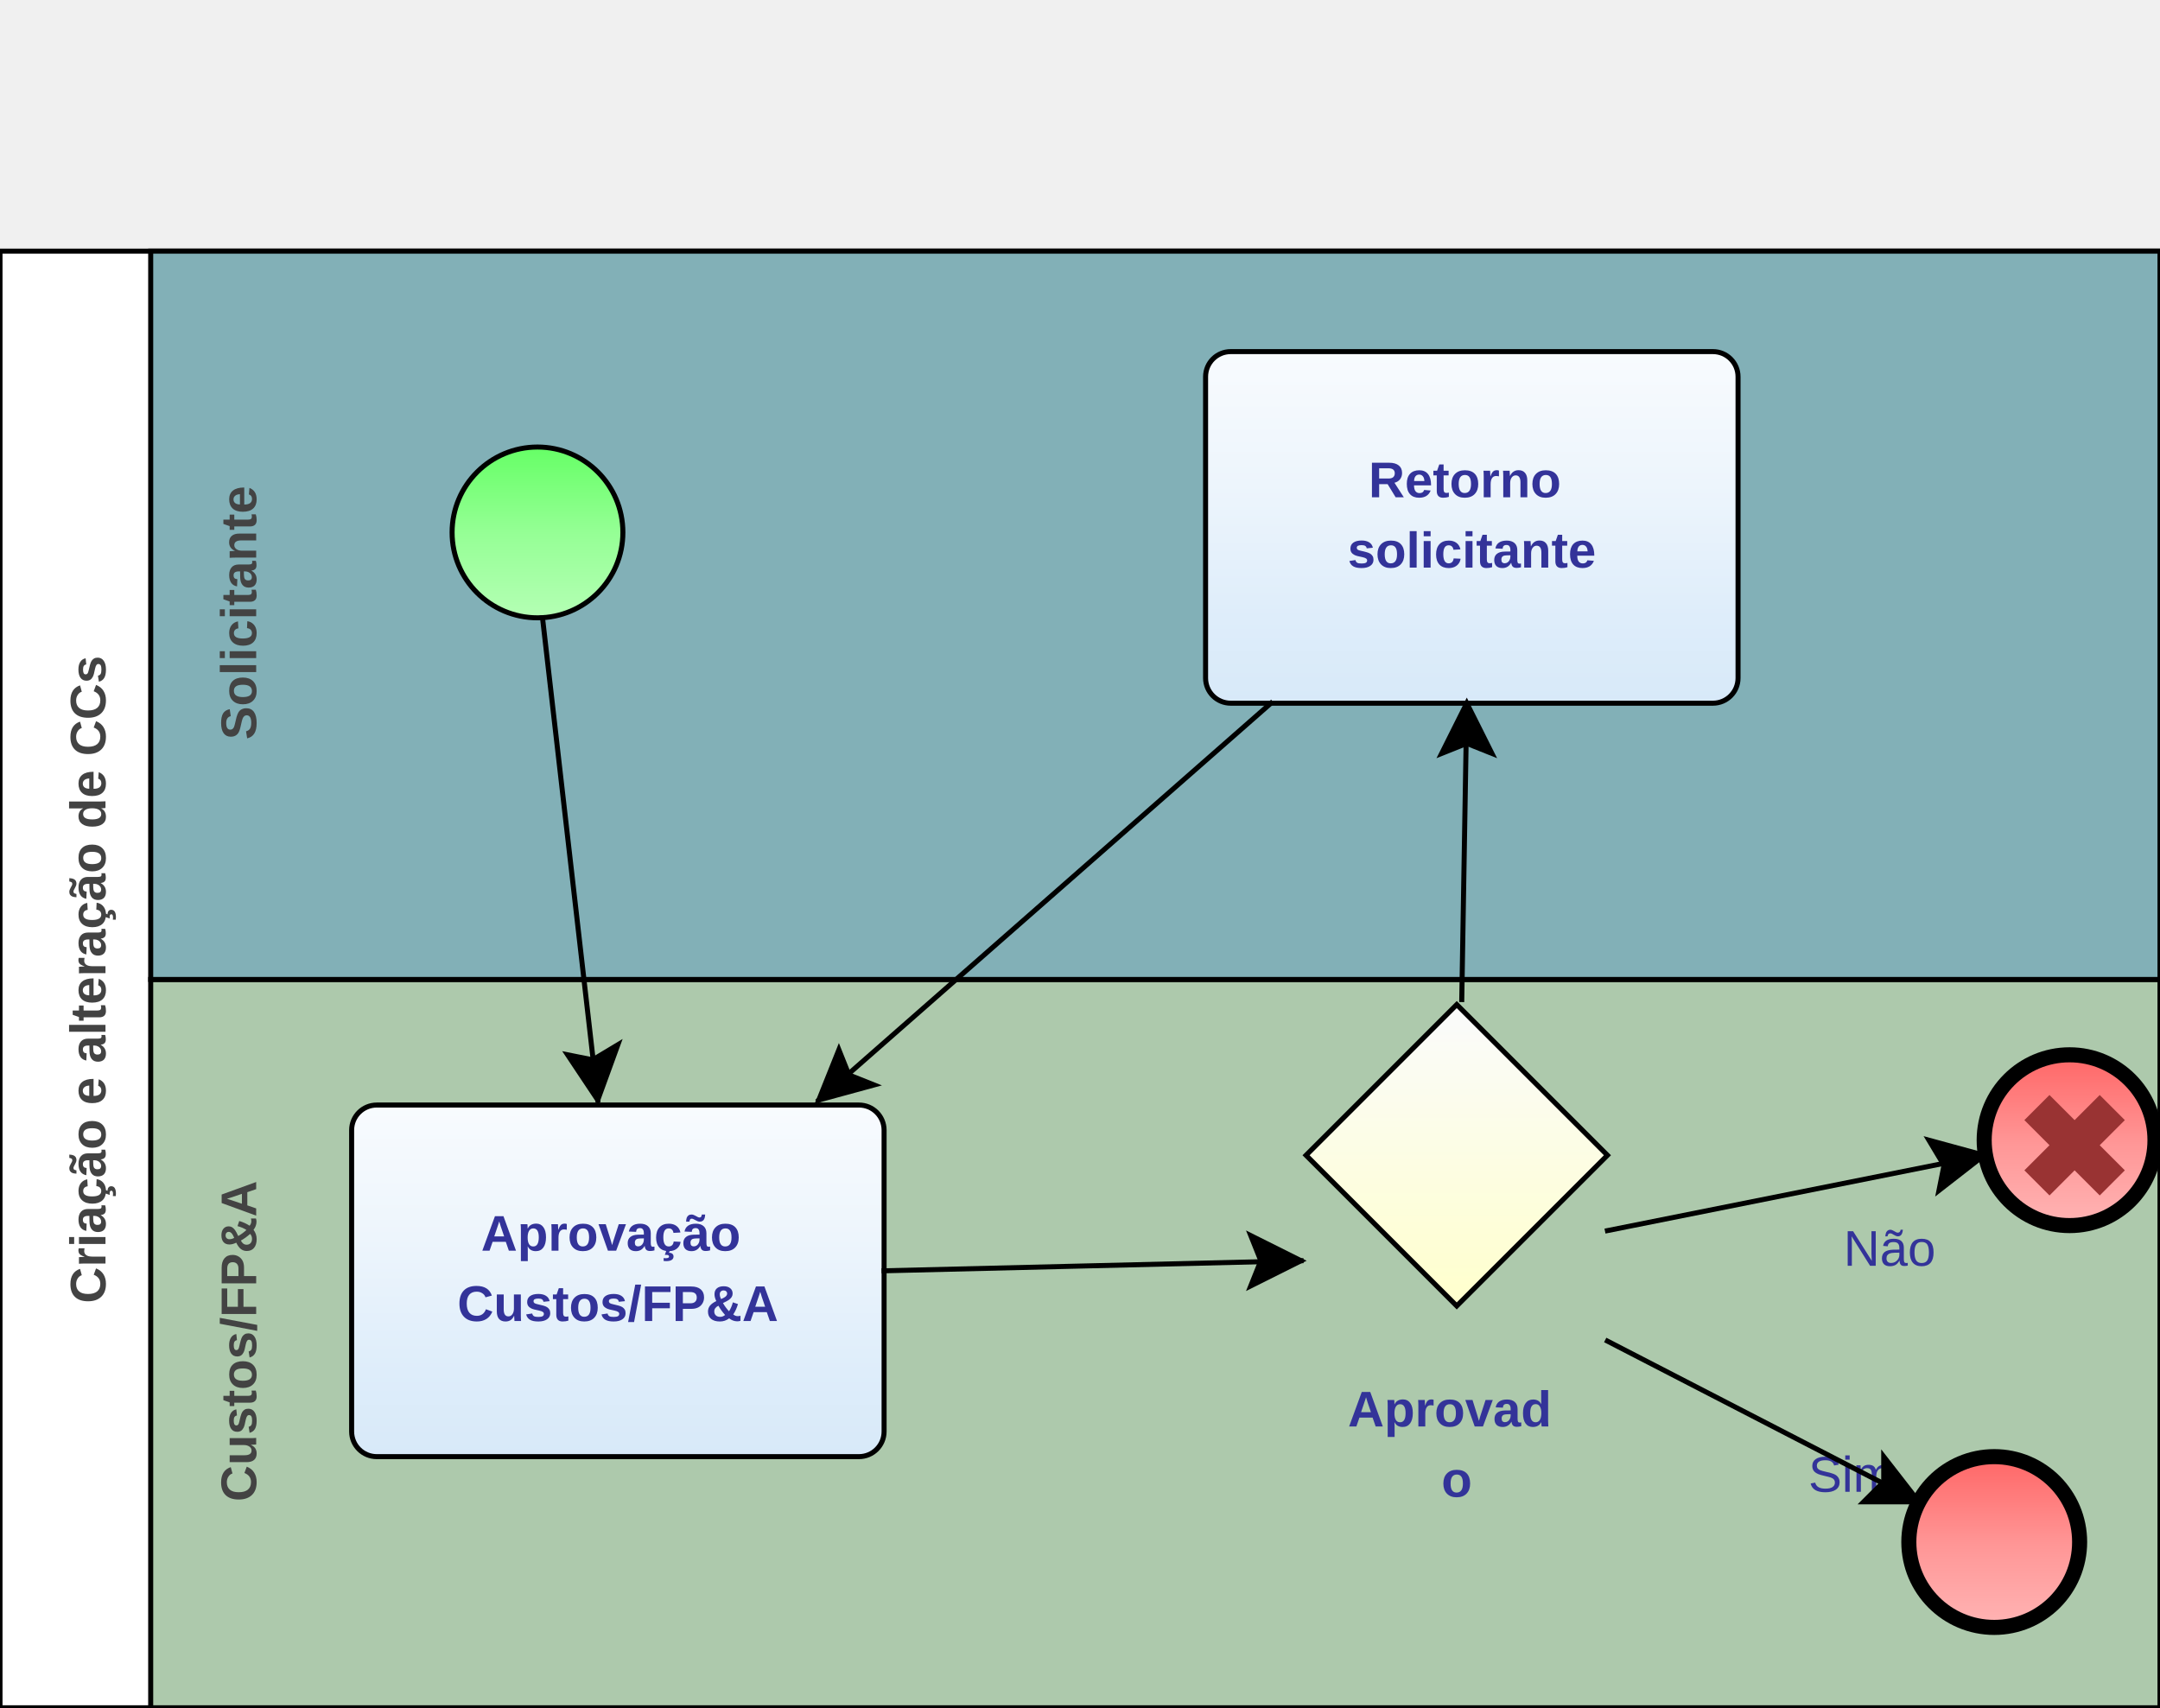
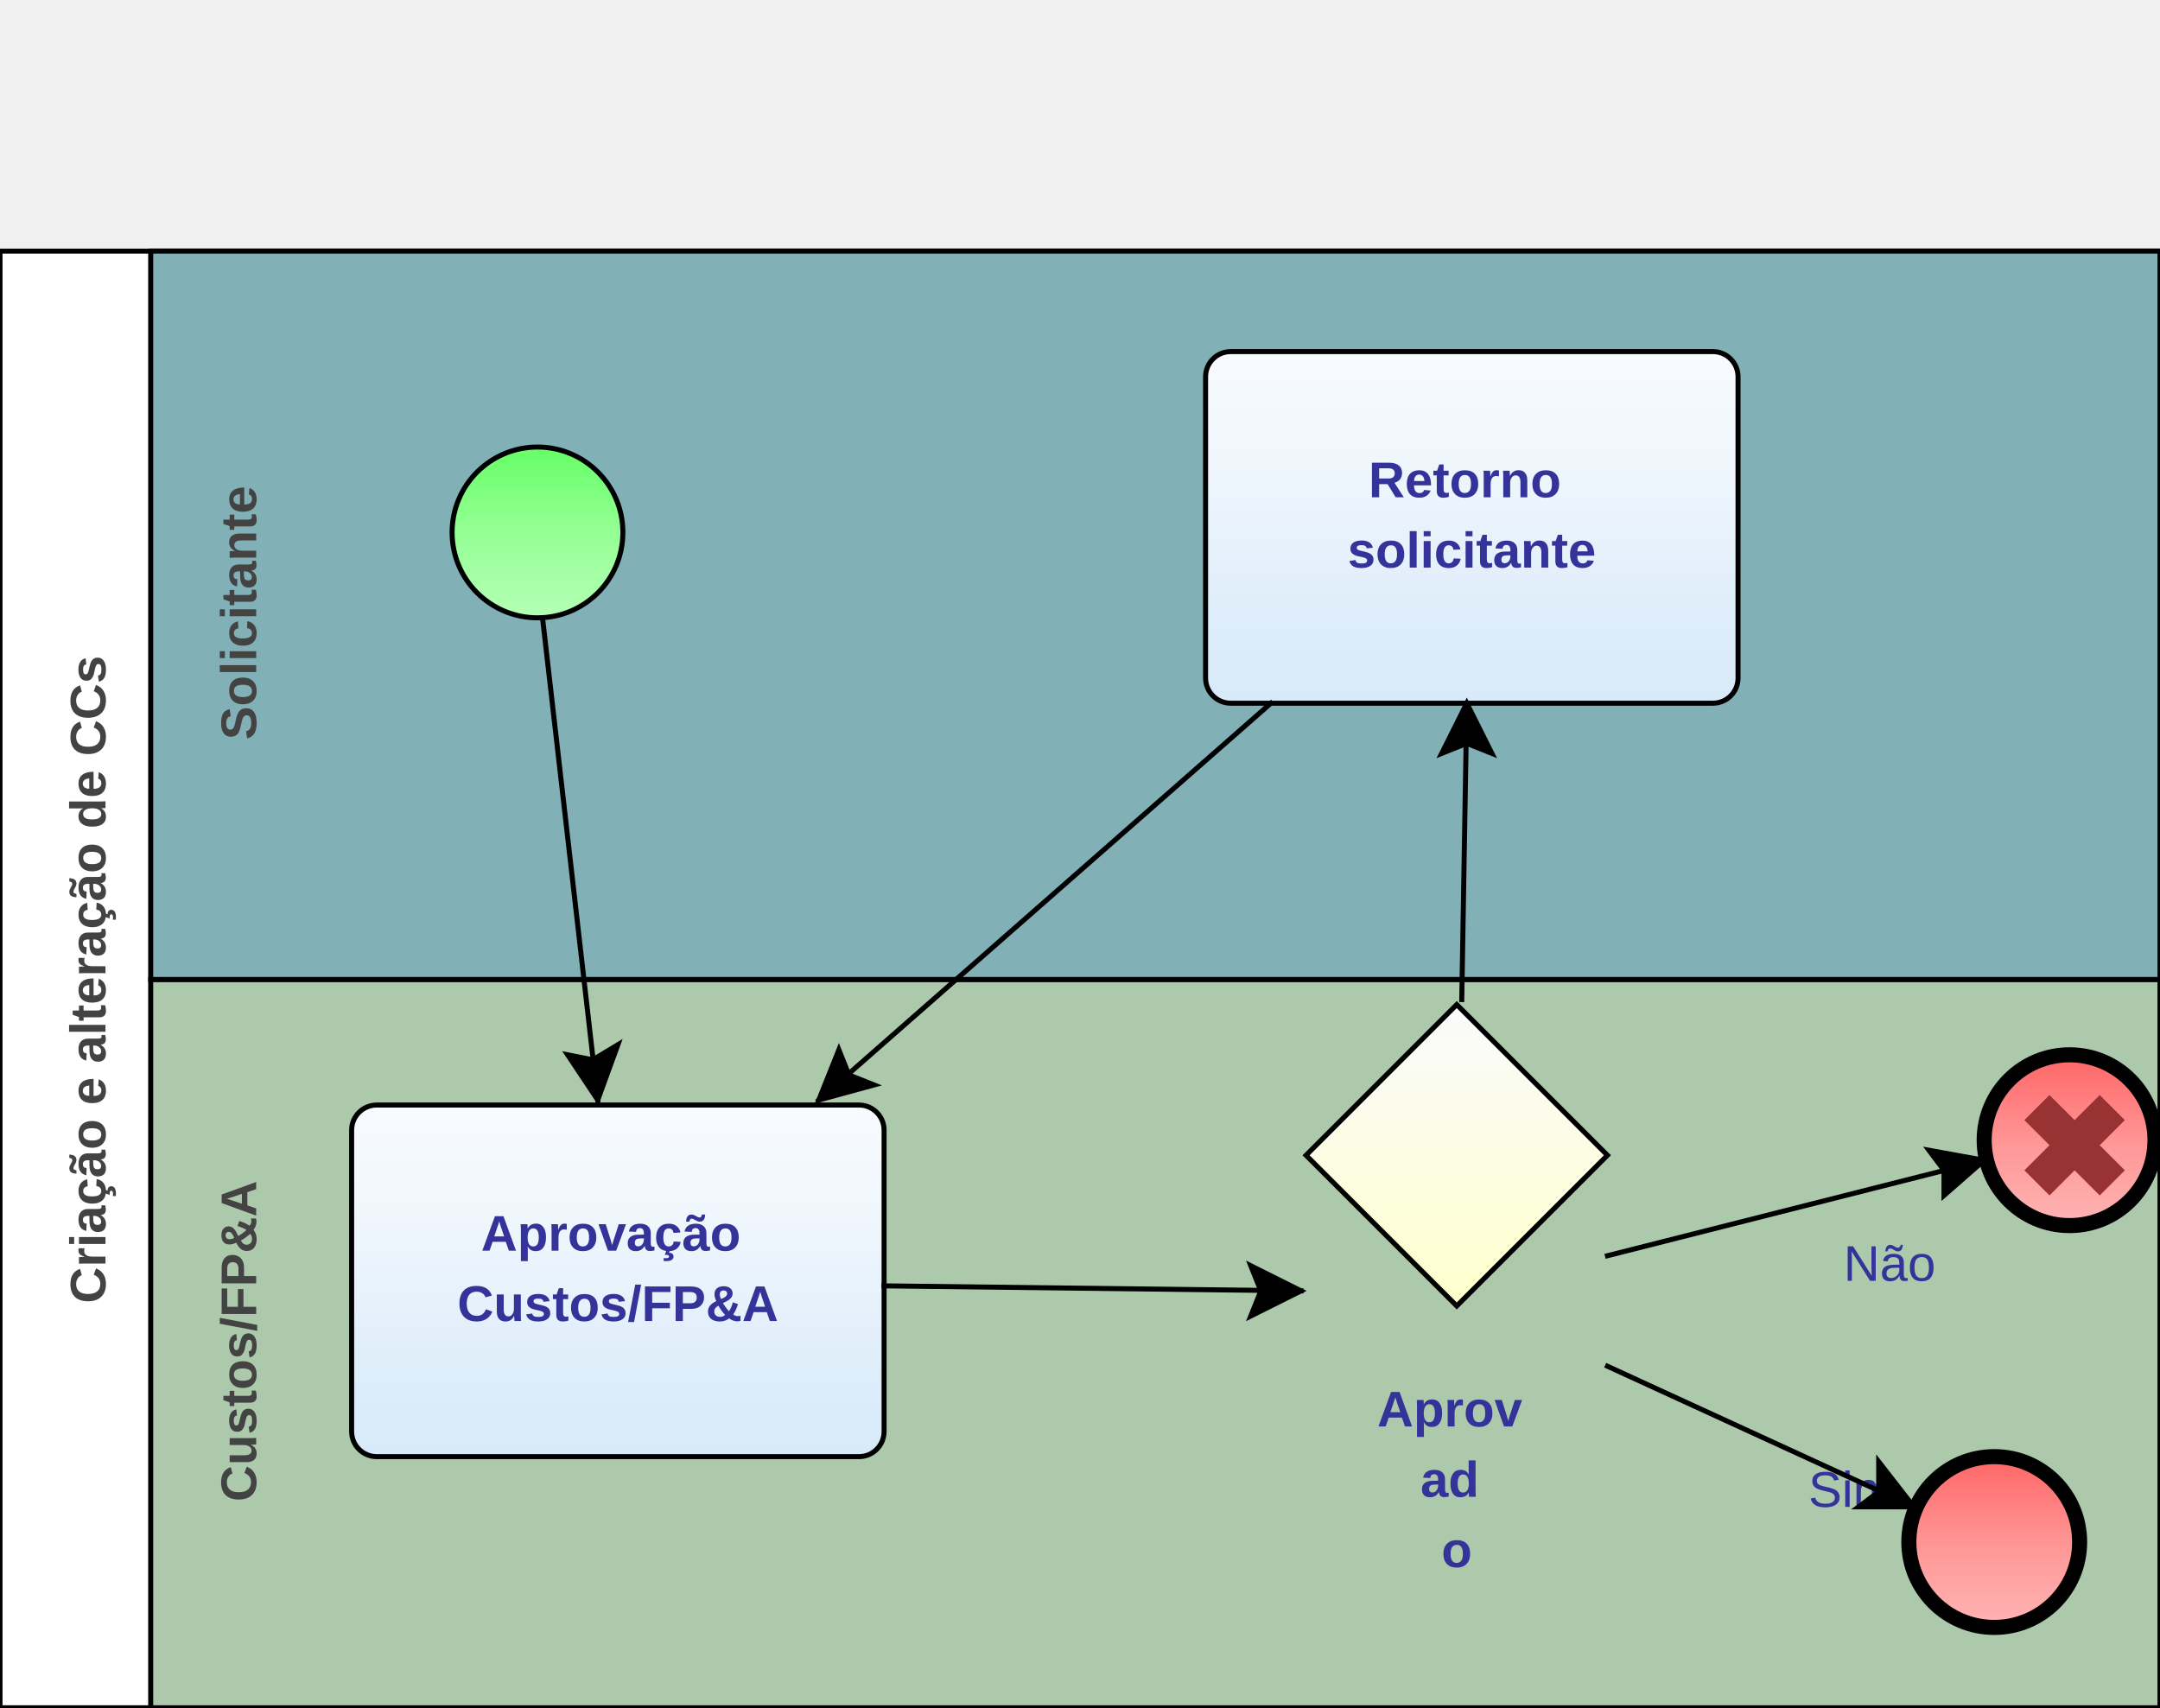
<svg xmlns="http://www.w3.org/2000/svg" xmlns:xlink="http://www.w3.org/1999/xlink" style="stroke-dasharray:none; shape-rendering:auto; font-family:'Arial'; text-rendering:auto; fill-opacity:1; color-interpolation:auto; color-rendering:auto; font-size:12; fill:black; stroke:black; image-rendering:auto; stroke-miterlimit:10; stroke-linecap:square; stroke-linejoin:miter; font-style:normal; stroke-width:1; stroke-dashoffset:0; font-weight:normal; stroke-opacity:1;" contentScriptType="text/ecmascript" preserveAspectRatio="xMidYMid meet" zoomAndPan="magnify" version="1.0" contentStyleType="text/css" xml:xlink="http://www.w3.org/1999/xlink" width="430" height="340">
  <rect x="0" y="50" width="430" height="290" ry="0" rx="0" style="stroke:#000000; fill:#FFFFFF" />
  <rect x="30" y="195" width="400" height="145" ry="0" rx="0" style="stroke:#000000; fill:#ADC9AC" />
  <g componentSequence="20">
    <text x="-267" y="37" transform="rotate(270)" text-anchor="middle" style="font-weight:bold;font-size:10px;stroke:none; fill:#434343">
      <tspan dy="14" x="-267">Custos/FP&amp;A</tspan>
    </text>
  </g>
  <rect x="30" y="50" width="400" height="145" ry="0" rx="0" style="stroke:#000000; fill:#82B0B7" />
  <g componentSequence="19">
    <text x="-122" y="37" transform="rotate(270)" text-anchor="middle" style="font-weight:bold;font-size:10px;stroke:none; fill:#434343">
      <tspan dy="14" x="-122">Solicitante</tspan>
    </text>
  </g>
  <g componentSequence="18">
    <text x="-195" y="7" transform="rotate(270)" text-anchor="middle" style="font-weight:bold;font-size:10px;stroke:none; fill:#434343">
      <tspan dy="14" x="-195">Criação e alteração de CCs</tspan>
    </text>
  </g>
  <g sequence="4">
-     <ellipse cx="107" cy="106" rx="17" ry="17" stroke-width="1" style="fill:url(#linearGradient66FF6696FF96B6FFB6_148872728);" stroke="336633" />
+     <ellipse cx="107" cy="106" rx="17" ry="17" stroke-width="1" style="fill:url(#linearGradient66FF6696FF96B6FFB6_107630180);" stroke="336633" />
  </g>
  <g sequence="5">
-     <rect x="70" y="220" width="106" height="70" ry="5" rx="5" style="fill:url(#linearGradientF8FBFEEDF5FCDEEDFAD4E7F8E2E5E9_102261107);" stroke="191970" />
+     <rect x="70" y="220" width="106" height="70" ry="5" rx="5" style="fill:url(#linearGradientF8FBFEEDF5FCDEEDFAD4E7F8E2E5E9_145600729);" stroke="191970" />
  </g>
  <g componentSequence="5">
    <text x="123" y="235" text-anchor="middle" style="font-weight:bold;font-size:10px;stroke:none; fill:#333399">
      <tspan dy="14" x="123">Aprovação</tspan>
      <tspan dy="14" x="123">Custos/FP&amp;A</tspan>
    </text>
  </g>
  <g sequence="7">
-     <polygon points=" 260 230 290 200 320 230 290 260 260 230" style="fill:url(#linearGradientFAFBFCFFFFCC_36173160);" stroke="000000" />
+     <polygon points=" 260 230 290 200 320 230 290 260 260 230" style="fill:url(#linearGradientFAFBFCFFFFCC_210904340);" stroke="000000" />
  </g>
  <g componentSequence="7">
    <text x="290" y="270" text-anchor="middle" style="font-weight:bold;font-size:10px;stroke:none; fill:#333399">
-       <tspan dy="14" x="290">Aprovad</tspan>
+       <tspan dy="14" x="290">Aprov</tspan>
+       <tspan dy="14" x="290">ad</tspan>
      <tspan dy="14" x="290">o</tspan>
    </text>
  </g>
  <g sequence="9">
-     <ellipse cx="412" cy="227" rx="17" ry="17" stroke-width="3" style="fill:url(#linearGradientFF6666FF9696FFB6B6_1193634632);" stroke="993333" />
+     <ellipse cx="412" cy="227" rx="17" ry="17" stroke-width="3" style="fill:url(#linearGradientFF6666FF9696FFB6B6_1234221794);" stroke="993333" />
  </g>
  <g sequence="9">
    <polygon points=" 403 223 408 218 413 223 418 218 423 223 418 228 423 233 418 238 413 233 408 238 403 233 408 228" style="stroke:none; fill:#993333" />
  </g>
  <g sequence="12">
-     <ellipse cx="397" cy="307" rx="17" ry="17" stroke-width="3" style="fill:url(#linearGradientFF6666FF9696FFB6B6_872284906);" stroke="993333" />
+     <ellipse cx="397" cy="307" rx="17" ry="17" stroke-width="3" style="fill:url(#linearGradientFF6666FF9696FFB6B6_501077210);" stroke="993333" />
  </g>
  <g sequence="14">
-     <rect x="240" y="70" width="106" height="70" ry="5" rx="5" style="fill:url(#linearGradientF8FBFEEDF5FCDEEDFAD4E7F8E2E5E9_1990782495);" stroke="191970" />
+     <rect x="240" y="70" width="106" height="70" ry="5" rx="5" style="fill:url(#linearGradientF8FBFEEDF5FCDEEDFAD4E7F8E2E5E9_2014549184);" stroke="191970" />
  </g>
  <g componentSequence="14">
    <text x="293" y="85" text-anchor="middle" style="font-weight:bold;font-size:10px;stroke:none; fill:#333399">
      <tspan dy="14" x="293">Retorno</tspan>
      <tspan dy="14" x="293">solicitante</tspan>
    </text>
  </g>
  <g componentSequence="6">
    <text x="124" y="172" style="font-size:10px;font-weight:none;stroke:none; fill:#333399" text-anchor="left" />
  </g>
  <g componentSequence="8">
-     <text x="228" y="252" style="font-size:10px;font-weight:none;stroke:none; fill:#333399" text-anchor="left" />
+     <text x="228" y="257" style="font-size:10px;font-weight:none;stroke:none; fill:#333399" text-anchor="left" />
  </g>
  <g componentSequence="10">
-     <text x="367" y="238" style="font-size:10px;font-weight:none;stroke:none; fill:#333399" text-anchor="left">
+     <text x="367" y="241" style="font-size:10px;font-weight:none;stroke:none; fill:#333399" text-anchor="left">
      <tspan dy="14" x="367">Não</tspan>
    </text>
  </g>
  <g componentSequence="13">
-     <text x="360" y="283" style="font-size:10px;font-weight:none;stroke:none; fill:#333399" text-anchor="left">
+     <text x="360" y="286" style="font-size:10px;font-weight:none;stroke:none; fill:#333399" text-anchor="left">
      <tspan dy="14" x="360">Sim</tspan>
    </text>
  </g>
  <g componentSequence="16">
    <text x="218" y="180" style="font-size:10px;font-weight:none;stroke:none; fill:#333399" text-anchor="left" />
  </g>
  <g componentSequence="17">
    <text x="302" y="170" style="font-size:10px;font-weight:none;stroke:none; fill:#333399" text-anchor="left" />
  </g>
  <path style="fill:none; stroke:#000000;stroke-width:1" d="M108.0 123.0 L119.0 219.0" />
  <polygon style="fill:#000000; stroke:#000000;" points=" 123 208 119 219 113 210 118 211" />
-   <path style="fill:none; stroke:#000000;stroke-width:1" d="M176.0 253.0 L259.0 251.0" />
-   <polygon style="fill:#000000; stroke:#000000;" points=" 249 246 259 251 249 256 251 251" />
+   <path style="fill:none; stroke:#000000;stroke-width:1" d="M176.0 256.0 L259.0 257.0" />
+   <polygon style="fill:#000000; stroke:#000000;" points=" 249 252 259 257 249 262 251 257" />
  <path style="fill:none; stroke:#000000;stroke-width:1" d="M253.0 140.0 L163.0 219.0" />
  <polygon style="fill:#000000; stroke:#000000;" points=" 174 216 163 219 167 209 169 214" />
-   <path style="fill:none; stroke:#000000;stroke-width:1" d="M320.0 245.0 L395.0 230.0" />
-   <polygon style="fill:#000000; stroke:#000000;" points=" 384 227 395 230 386 237 387 232" />
-   <path style="fill:none; stroke:#000000;stroke-width:1" d="M320.0 267.0 L382.0 299.0" />
-   <polygon style="fill:#000000; stroke:#000000;" points=" 375 290 382 299 371 299 375 295" />
+   <path style="fill:none; stroke:#000000;stroke-width:1" d="M320.0 250.0 L395.0 231.0" />
+   <polygon style="fill:#000000; stroke:#000000;" points=" 384 229 395 231 387 238 387 233" />
+   <path style="fill:none; stroke:#000000;stroke-width:1" d="M320.0 272.0 L381.0 300.0" />
+   <polygon style="fill:#000000; stroke:#000000;" points=" 374 291 381 300 370 300 374 297" />
  <path style="fill:none; stroke:#000000;stroke-width:1" d="M291.0 199.0 L292.0 140.0" />
  <polygon style="fill:#000000; stroke:#000000;" points=" 287 150 292 140 297 150 292 148" />
  <defs>
-     <linearGradient xlink:href="#linearGradient66FF6696FF96B6FFB6" id="linearGradient66FF6696FF96B6FFB6_148872728" x1="0" y1="89.0" x2="0" y2="124.0" gradientUnits="userSpaceOnUse" xlink:type="simple" xlink:actuate="onLoad" xlink:show="other" />
+     <linearGradient xlink:href="#linearGradient66FF6696FF96B6FFB6" id="linearGradient66FF6696FF96B6FFB6_107630180" x1="0" y1="89.0" x2="0" y2="124.0" gradientUnits="userSpaceOnUse" xlink:type="simple" xlink:actuate="onLoad" xlink:show="other" />
    <linearGradient id="linearGradient66FF6696FF96B6FFB6">
      <stop style="stop-color:#66FF66;stop-opacity:1;" offset="0.0" id="stop66FF66" />
      <stop style="stop-color:#96FF96;stop-opacity:1;" offset="0.5" id="stop96FF96" />
      <stop style="stop-color:#B6FFB6;stop-opacity:1;" offset="1.0" id="stopB6FFB6" />
    </linearGradient>
-     <linearGradient xlink:href="#linearGradientF8FBFEEDF5FCDEEDFAD4E7F8E2E5E9" id="linearGradientF8FBFEEDF5FCDEEDFAD4E7F8E2E5E9_102261107" x1="0" y1="220.0" x2="0" y2="326.0" gradientUnits="userSpaceOnUse" xlink:type="simple" xlink:actuate="onLoad" xlink:show="other" />
+     <linearGradient xlink:href="#linearGradientF8FBFEEDF5FCDEEDFAD4E7F8E2E5E9" id="linearGradientF8FBFEEDF5FCDEEDFAD4E7F8E2E5E9_145600729" x1="0" y1="220.0" x2="0" y2="326.0" gradientUnits="userSpaceOnUse" xlink:type="simple" xlink:actuate="onLoad" xlink:show="other" />
    <linearGradient id="linearGradientF8FBFEEDF5FCDEEDFAD4E7F8E2E5E9">
      <stop style="stop-color:#F8FBFE;stop-opacity:1;" offset="0.0" id="stopF8FBFE" />
      <stop style="stop-color:#EDF5FC;stop-opacity:1;" offset="0.25" id="stopEDF5FC" />
      <stop style="stop-color:#DEEDFA;stop-opacity:1;" offset="0.5" id="stopDEEDFA" />
      <stop style="stop-color:#D4E7F8;stop-opacity:1;" offset="0.75" id="stopD4E7F8" />
      <stop style="stop-color:#E2E5E9;stop-opacity:1;" offset="1.0" id="stopE2E5E9" />
    </linearGradient>
-     <linearGradient xlink:href="#linearGradientFAFBFCFFFFCC" id="linearGradientFAFBFCFFFFCC_36173160" x1="0" y1="200.0" x2="0" y2="260.0" gradientUnits="userSpaceOnUse" xlink:type="simple" xlink:actuate="onLoad" xlink:show="other" />
+     <linearGradient xlink:href="#linearGradientFAFBFCFFFFCC" id="linearGradientFAFBFCFFFFCC_210904340" x1="0" y1="200.0" x2="0" y2="260.0" gradientUnits="userSpaceOnUse" xlink:type="simple" xlink:actuate="onLoad" xlink:show="other" />
    <linearGradient id="linearGradientFAFBFCFFFFCC">
      <stop style="stop-color:#FAFBFC;stop-opacity:1;" offset="0.0" id="stopFAFBFC" />
      <stop style="stop-color:#FFFFCC;stop-opacity:1;" offset="1.0" id="stopFFFFCC" />
    </linearGradient>
-     <linearGradient xlink:href="#linearGradientFF6666FF9696FFB6B6" id="linearGradientFF6666FF9696FFB6B6_1193634632" x1="0" y1="210.0" x2="0" y2="245.0" gradientUnits="userSpaceOnUse" xlink:type="simple" xlink:actuate="onLoad" xlink:show="other" />
+     <linearGradient xlink:href="#linearGradientFF6666FF9696FFB6B6" id="linearGradientFF6666FF9696FFB6B6_1234221794" x1="0" y1="210.0" x2="0" y2="245.0" gradientUnits="userSpaceOnUse" xlink:type="simple" xlink:actuate="onLoad" xlink:show="other" />
    <linearGradient id="linearGradientFF6666FF9696FFB6B6">
      <stop style="stop-color:#FF6666;stop-opacity:1;" offset="0.0" id="stopFF6666" />
      <stop style="stop-color:#FF9696;stop-opacity:1;" offset="0.5" id="stopFF9696" />
      <stop style="stop-color:#FFB6B6;stop-opacity:1;" offset="1.0" id="stopFFB6B6" />
    </linearGradient>
-     <linearGradient xlink:href="#linearGradientFF6666FF9696FFB6B6" id="linearGradientFF6666FF9696FFB6B6_872284906" x1="0" y1="290.0" x2="0" y2="325.0" gradientUnits="userSpaceOnUse" xlink:type="simple" xlink:actuate="onLoad" xlink:show="other" />
-     <linearGradient xlink:href="#linearGradientF8FBFEEDF5FCDEEDFAD4E7F8E2E5E9" id="linearGradientF8FBFEEDF5FCDEEDFAD4E7F8E2E5E9_1990782495" x1="0" y1="70.0" x2="0" y2="176.0" gradientUnits="userSpaceOnUse" xlink:type="simple" xlink:actuate="onLoad" xlink:show="other" />
+     <linearGradient xlink:href="#linearGradientFF6666FF9696FFB6B6" id="linearGradientFF6666FF9696FFB6B6_501077210" x1="0" y1="290.0" x2="0" y2="325.0" gradientUnits="userSpaceOnUse" xlink:type="simple" xlink:actuate="onLoad" xlink:show="other" />
+     <linearGradient xlink:href="#linearGradientF8FBFEEDF5FCDEEDFAD4E7F8E2E5E9" id="linearGradientF8FBFEEDF5FCDEEDFAD4E7F8E2E5E9_2014549184" x1="0" y1="70.0" x2="0" y2="176.0" gradientUnits="userSpaceOnUse" xlink:type="simple" xlink:actuate="onLoad" xlink:show="other" />
  </defs>
</svg>
